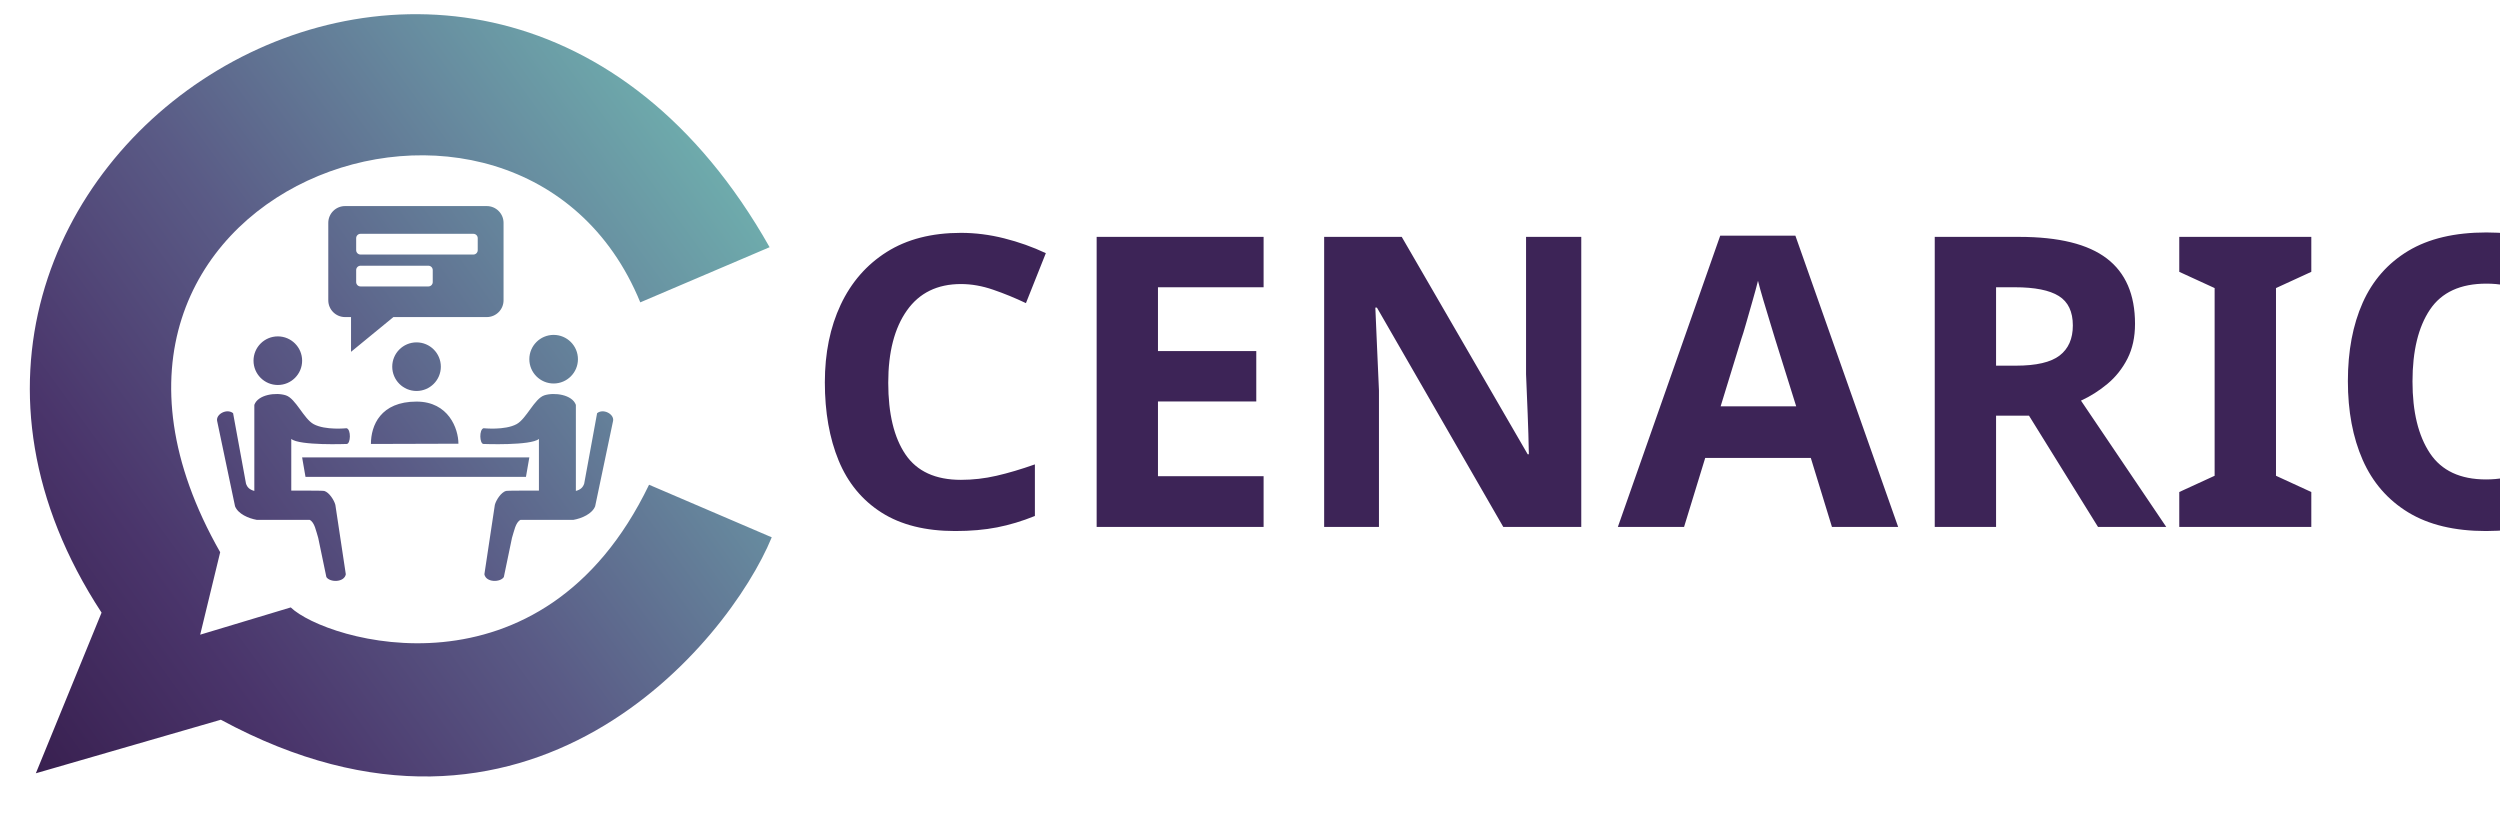
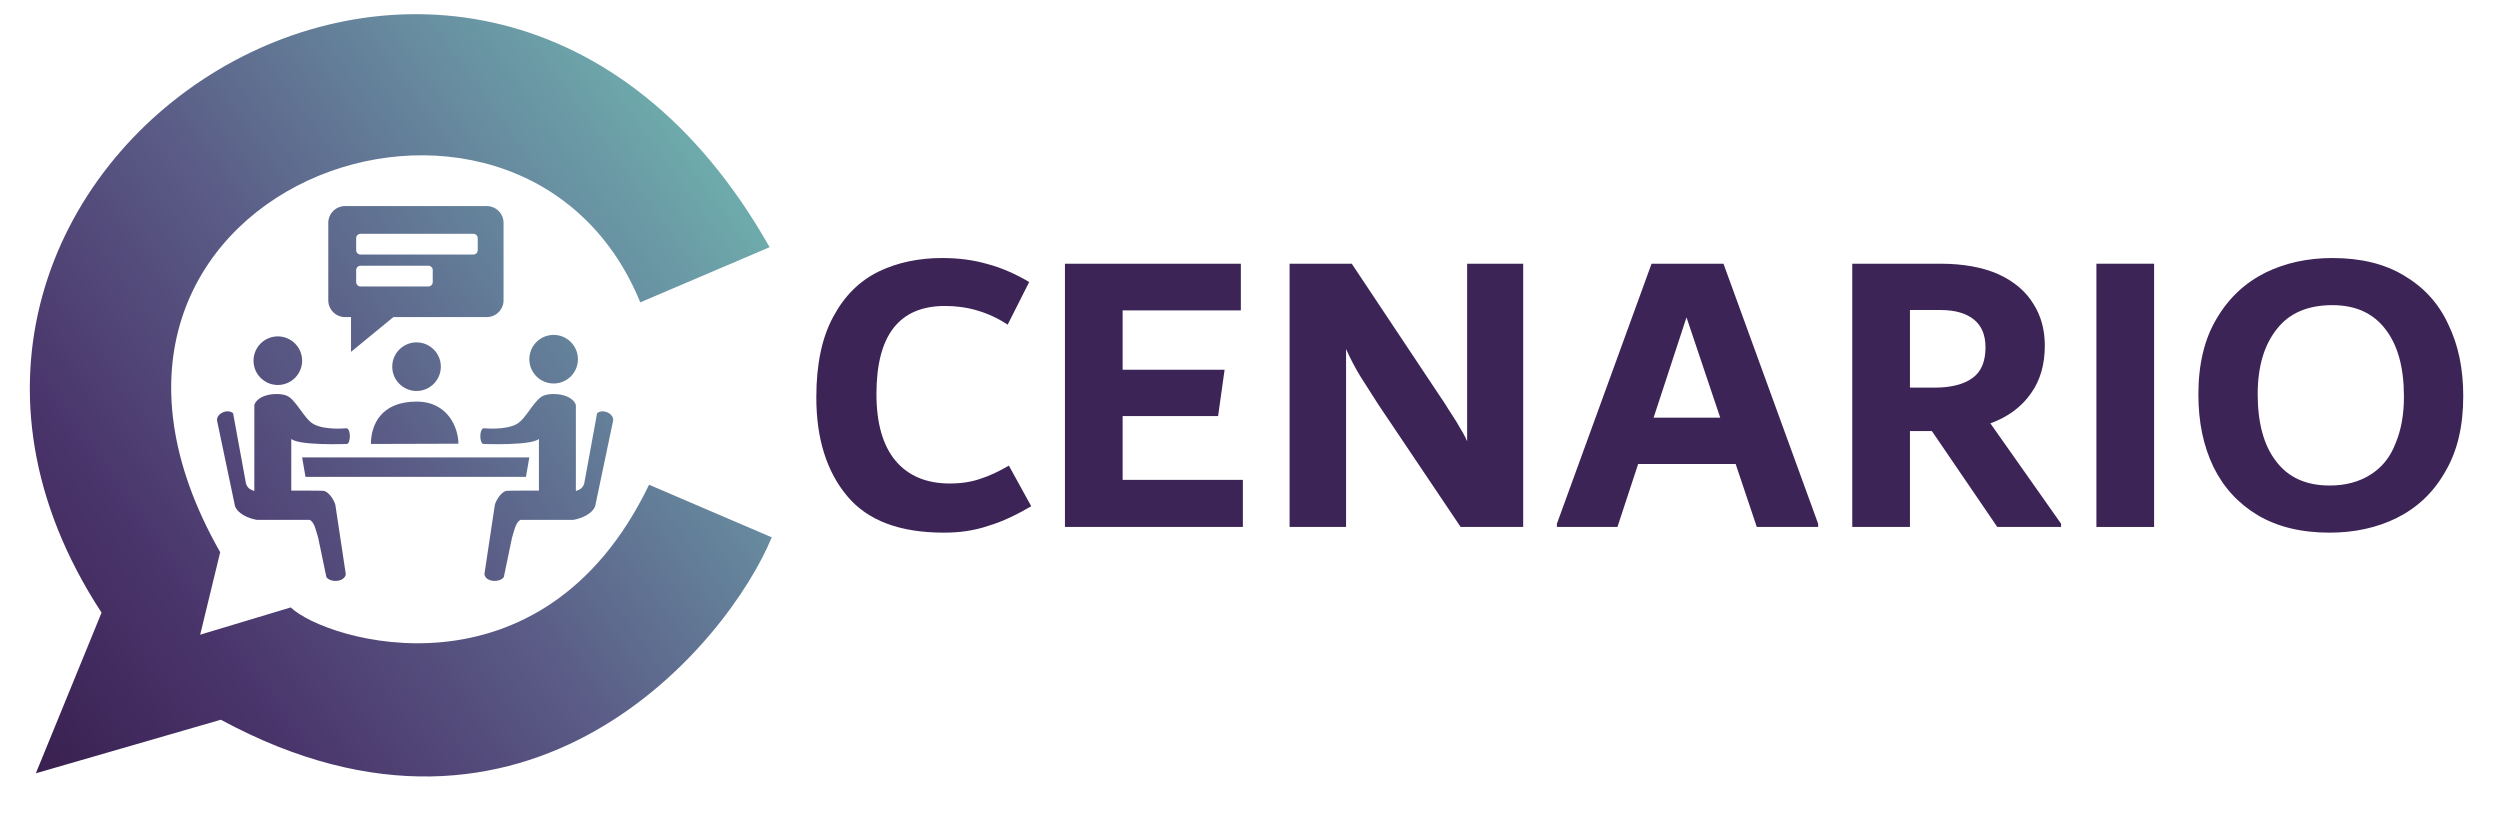
- <svg xmlns="http://www.w3.org/2000/svg" width="100%" height="100%" viewBox="0 0 4000 1309" version="1.1" xml:space="preserve" style="fill-rule:evenodd;clip-rule:evenodd;stroke-linejoin:round;stroke-miterlimit:2;">
-   <g transform="matrix(4.166667,0,0,4.166667,0,0)">
-     <g transform="matrix(1,0,0,1,-55,-59)">
-       <path d="M197.433,229.482C197.433,222.397 201.121,213.21 214.952,213.21C227.252,213.21 231.032,223.639 231.032,229.383L197.433,229.482ZM171.017,234.65L258.264,234.65L256.969,242.116L172.311,242.116L171.017,234.65ZM161.684,188.171C166.835,188.171 171.017,192.352 171.017,197.503C171.017,202.654 166.835,206.835 161.684,206.835C156.534,206.835 152.352,202.654 152.352,197.503C152.352,192.352 156.534,188.171 161.684,188.171ZM214.952,190.47C220.103,190.47 224.284,194.651 224.284,199.802C224.284,204.953 220.103,209.134 214.952,209.134C209.801,209.134 205.62,204.953 205.62,199.802C205.62,194.651 209.801,190.47 214.952,190.47ZM267.596,187.598C272.747,187.598 276.929,191.78 276.929,196.93C276.929,202.081 272.747,206.263 267.596,206.263C262.446,206.263 258.264,202.081 258.264,196.93C258.264,191.78 262.446,187.598 267.596,187.598ZM350.526,153.928L300.868,175.105C254.489,61.893 60.217,131.761 139.55,271.05L131.874,302.718L166.646,292.249C179.95,305.086 263.121,330.585 304.239,245.139L351.35,265.329C334.616,305.918 258.048,399.408 139.804,335.378L68.764,355.942L94.002,294.25C-17.68,123.583 238.992,-43.717 350.526,153.928ZM189.793,180.756L187.502,180.756C183.948,180.756 181.062,177.871 181.062,174.317L181.062,144.571C181.062,141.017 183.948,138.132 187.502,138.132L241.924,138.132C245.478,138.132 248.363,141.017 248.363,144.571L248.363,174.317C248.363,177.871 245.478,180.756 241.924,180.756L206.065,180.756L189.793,194.102L189.793,180.756ZM238.448,150.458C238.448,149.533 237.697,148.782 236.772,148.782L193.445,148.782C192.52,148.782 191.769,149.533 191.769,150.458L191.769,155.069C191.769,155.995 192.52,156.746 193.445,156.746L236.772,156.746C237.697,156.746 238.448,155.995 238.448,155.069L238.448,150.458ZM221.173,162.71C221.173,161.785 220.422,161.034 219.497,161.034L193.445,161.034C192.52,161.034 191.769,161.785 191.769,162.71L191.769,167.321C191.769,168.246 192.52,168.997 193.445,168.997L219.497,168.997C220.422,168.997 221.173,168.246 221.173,167.321L221.173,162.71ZM166.849,247.402C166.849,247.402 178.836,247.337 179.51,247.525C181.369,248.045 183.278,250.992 183.775,252.857L187.79,279.517C187.217,282.711 181.666,282.709 180.325,280.583L177.195,265.544C176.339,262.894 175.855,259.63 173.927,258.628L153.603,258.628C150.375,258.056 146.424,256.33 145.26,253.422L138.36,220.551C137.954,217.976 142.15,215.761 144.507,217.666L149.463,244.702C149.933,246.105 150.778,247.006 152.662,247.52L152.662,214.467C154.08,210.497 160.973,209.576 164.768,210.809C168.564,212.043 171.638,219.804 175.432,221.869C179.912,224.307 188.104,223.437 188.104,223.437C189.868,223.917 189.65,229.43 188.146,229.482C188.146,229.482 169.897,230.2 166.849,227.541L166.849,247.402ZM261.947,247.402L261.947,227.541C258.899,230.2 240.65,229.482 240.65,229.482C239.146,229.43 238.928,223.917 240.692,223.437C240.692,223.437 248.884,224.307 253.364,221.869C257.158,219.804 260.232,212.043 264.028,210.809C267.823,209.576 274.716,210.497 276.134,214.467L276.134,247.52C278.018,247.006 278.863,246.105 279.333,244.702L284.289,217.666C286.646,215.761 290.842,217.976 290.436,220.551L283.536,253.422C282.372,256.33 278.421,258.056 275.193,258.628L254.869,258.628C252.941,259.63 252.457,262.894 251.601,265.544L248.471,280.583C247.13,282.709 241.579,282.711 241.006,279.517L245.021,252.857C245.518,250.992 247.427,248.045 249.286,247.525C249.96,247.337 261.947,247.402 261.947,247.402Z" style="fill:url(#_Linear1);" />
+ <svg xmlns="http://www.w3.org/2000/svg" width="100%" height="100%" viewBox="0 0 960 314" version="1.1" xml:space="preserve" style="fill-rule:evenodd;clip-rule:evenodd;stroke-linejoin:round;stroke-miterlimit:2;">
+   <g transform="matrix(1,0,0,1,-55,-59)">
+     <path d="M197.433,229.482C197.433,222.397 201.121,213.21 214.952,213.21C227.252,213.21 231.032,223.639 231.032,229.383L197.433,229.482ZM171.017,234.65L258.264,234.65L256.969,242.116L172.311,242.116L171.017,234.65ZM161.684,188.171C166.835,188.171 171.017,192.352 171.017,197.503C171.017,202.654 166.835,206.835 161.684,206.835C156.534,206.835 152.352,202.654 152.352,197.503C152.352,192.352 156.534,188.171 161.684,188.171ZM214.952,190.47C220.103,190.47 224.284,194.651 224.284,199.802C224.284,204.953 220.103,209.134 214.952,209.134C209.801,209.134 205.62,204.953 205.62,199.802C205.62,194.651 209.801,190.47 214.952,190.47ZM267.596,187.598C272.747,187.598 276.929,191.78 276.929,196.93C276.929,202.081 272.747,206.263 267.596,206.263C262.446,206.263 258.264,202.081 258.264,196.93C258.264,191.78 262.446,187.598 267.596,187.598ZM350.526,153.928L300.868,175.105C254.489,61.893 60.217,131.761 139.55,271.05L131.874,302.718L166.646,292.249C179.95,305.086 263.121,330.585 304.239,245.139L351.35,265.329C334.616,305.918 258.048,399.408 139.804,335.378L68.764,355.942L94.002,294.25C-17.68,123.583 238.992,-43.717 350.526,153.928ZM189.793,180.756L187.502,180.756C183.948,180.756 181.062,177.871 181.062,174.317L181.062,144.571C181.062,141.017 183.948,138.132 187.502,138.132L241.924,138.132C245.478,138.132 248.363,141.017 248.363,144.571L248.363,174.317C248.363,177.871 245.478,180.756 241.924,180.756L206.065,180.756L189.793,194.102L189.793,180.756ZM238.448,150.458C238.448,149.533 237.697,148.782 236.772,148.782L193.445,148.782C192.52,148.782 191.769,149.533 191.769,150.458L191.769,155.069C191.769,155.995 192.52,156.746 193.445,156.746L236.772,156.746C237.697,156.746 238.448,155.995 238.448,155.069L238.448,150.458ZM221.173,162.71C221.173,161.785 220.422,161.034 219.497,161.034L193.445,161.034C192.52,161.034 191.769,161.785 191.769,162.71L191.769,167.321C191.769,168.246 192.52,168.997 193.445,168.997L219.497,168.997C220.422,168.997 221.173,168.246 221.173,167.321L221.173,162.71ZM166.849,247.402C166.849,247.402 178.836,247.337 179.51,247.525C181.369,248.045 183.278,250.992 183.775,252.857L187.79,279.517C187.217,282.711 181.666,282.709 180.325,280.583L177.195,265.544C176.339,262.894 175.855,259.63 173.927,258.628L153.603,258.628C150.375,258.056 146.424,256.33 145.26,253.422L138.36,220.551C137.954,217.976 142.15,215.761 144.507,217.666L149.463,244.702C149.933,246.105 150.778,247.006 152.662,247.52L152.662,214.467C154.08,210.497 160.973,209.576 164.768,210.809C168.564,212.043 171.638,219.804 175.432,221.869C179.912,224.307 188.104,223.437 188.104,223.437C189.868,223.917 189.65,229.43 188.146,229.482C188.146,229.482 169.897,230.2 166.849,227.541L166.849,247.402ZM261.947,247.402L261.947,227.541C258.899,230.2 240.65,229.482 240.65,229.482C239.146,229.43 238.928,223.917 240.692,223.437C240.692,223.437 248.884,224.307 253.364,221.869C257.158,219.804 260.232,212.043 264.028,210.809C267.823,209.576 274.716,210.497 276.134,214.467L276.134,247.52C278.018,247.006 278.863,246.105 279.333,244.702L284.289,217.666C286.646,215.761 290.842,217.976 290.436,220.551L283.536,253.422C282.372,256.33 278.421,258.056 275.193,258.628L254.869,258.628C252.941,259.63 252.457,262.894 251.601,265.544L248.471,280.583C247.13,282.709 241.579,282.711 241.006,279.517L245.021,252.857C245.518,250.992 247.427,248.045 249.286,247.525C249.96,247.337 261.947,247.402 261.947,247.402Z" style="fill:url(#_Linear1);" />
+   </g>
+   <g transform="matrix(1,0,0,1,-70.53539,-15.66954)">
+     <g transform="matrix(156,0,0,156,378.229,218.023)">
+       <path d="M0.351,0.014C0.242,0.014 0.163,-0.016 0.113,-0.076C0.062,-0.137 0.037,-0.218 0.037,-0.319C0.037,-0.401 0.051,-0.467 0.079,-0.518C0.107,-0.57 0.144,-0.606 0.191,-0.629C0.237,-0.651 0.289,-0.662 0.347,-0.662C0.388,-0.662 0.425,-0.657 0.459,-0.647C0.493,-0.638 0.527,-0.623 0.561,-0.603L0.508,-0.498C0.461,-0.529 0.409,-0.544 0.354,-0.544C0.241,-0.544 0.185,-0.472 0.185,-0.327C0.185,-0.255 0.201,-0.2 0.232,-0.163C0.263,-0.126 0.308,-0.107 0.365,-0.107C0.394,-0.107 0.42,-0.111 0.442,-0.119C0.464,-0.126 0.487,-0.137 0.511,-0.151L0.566,-0.051C0.53,-0.03 0.495,-0.013 0.461,-0.003C0.426,0.009 0.39,0.014 0.351,0.014Z" style="fill:rgb(61,36,87);fill-rule:nonzero;" />
    </g>
-     <g transform="matrix(1,0,0,1,-70.53539,-15.66954)">
-       <g transform="matrix(156,0,0,156,1022.197,218.023)">
-             </g>
-       <text x="378.229px" y="218.023px" style="font-family:'Dubai-Bold', 'Dubai', sans-serif;font-weight:700;font-size:156px;fill:rgb(61,36,87);" textLength="628" lengthAdjust="spacingAndGlyphs">CENARIO</text>
+     <g transform="matrix(156,0,0,156,468.397,218.023)">
+       <path d="M0.213,-0.116L0.509,-0.116L0.509,-0L0.071,-0L0.071,-0.648L0.504,-0.648L0.504,-0.533L0.213,-0.533L0.213,-0.387L0.464,-0.387L0.448,-0.273L0.213,-0.273L0.213,-0.116Z" style="fill:rgb(61,36,87);fill-rule:nonzero;" />
+     </g>
+     <g transform="matrix(156,0,0,156,554.665,218.023)">
+       <path d="M0.646,-0.648L0.646,-0L0.492,-0L0.289,-0.302C0.272,-0.329 0.257,-0.352 0.245,-0.371C0.233,-0.391 0.221,-0.413 0.21,-0.438L0.21,-0L0.071,-0L0.071,-0.648L0.224,-0.648L0.445,-0.316C0.448,-0.312 0.454,-0.303 0.463,-0.288C0.472,-0.274 0.481,-0.261 0.488,-0.248C0.496,-0.235 0.503,-0.223 0.508,-0.211L0.508,-0.648L0.646,-0.648Z" style="fill:rgb(61,36,87);fill-rule:nonzero;" />
+     </g>
+     <g transform="matrix(156,0,0,156,666.517,218.023)">
+       <path d="M0.422,-0.648L0.655,-0.008L0.655,-0L0.504,-0L0.452,-0.155L0.212,-0.155L0.161,-0L0.012,-0L0.012,-0.008L0.245,-0.648L0.422,-0.648ZM0.25,-0.269L0.414,-0.269L0.331,-0.516L0.25,-0.269Z" style="fill:rgb(61,36,87);fill-rule:nonzero;" />
+     </g>
+     <g transform="matrix(156,0,0,156,770.725,218.023)">
+       <path d="M0.585,-0.008L0.585,-0L0.428,-0L0.267,-0.236L0.213,-0.236L0.213,-0L0.071,-0L0.071,-0.648L0.288,-0.648C0.345,-0.648 0.393,-0.639 0.431,-0.622C0.47,-0.604 0.498,-0.58 0.517,-0.549C0.536,-0.519 0.545,-0.485 0.545,-0.446C0.545,-0.401 0.534,-0.361 0.511,-0.329C0.488,-0.296 0.455,-0.271 0.411,-0.255L0.585,-0.008ZM0.213,-0.343L0.274,-0.343C0.314,-0.343 0.345,-0.351 0.366,-0.366C0.388,-0.381 0.399,-0.407 0.399,-0.442C0.399,-0.473 0.389,-0.496 0.37,-0.511C0.351,-0.526 0.324,-0.534 0.289,-0.534L0.213,-0.534L0.213,-0.343Z" style="fill:rgb(61,36,87);fill-rule:nonzero;" />
+     </g>
+     <g transform="matrix(156,0,0,156,864.481,218.023)">
+       <rect x="0.071" y="-0.648" width="0.142" height="0.648" style="fill:rgb(61,36,87);fill-rule:nonzero;" />
+     </g>
+     <g transform="matrix(156,0,0,156,908.941,218.023)">
+       <path d="M0.36,0.014C0.291,0.014 0.232,-0 0.183,-0.029C0.135,-0.058 0.099,-0.097 0.074,-0.148C0.049,-0.2 0.037,-0.259 0.037,-0.326C0.037,-0.401 0.052,-0.463 0.082,-0.513C0.112,-0.564 0.152,-0.601 0.202,-0.626C0.251,-0.65 0.306,-0.662 0.367,-0.662C0.436,-0.662 0.495,-0.648 0.543,-0.619C0.592,-0.59 0.628,-0.551 0.652,-0.499C0.677,-0.448 0.689,-0.389 0.689,-0.322C0.689,-0.247 0.674,-0.185 0.644,-0.135C0.615,-0.084 0.575,-0.047 0.525,-0.022C0.476,0.002 0.421,0.014 0.36,0.014ZM0.36,-0.102C0.399,-0.102 0.433,-0.111 0.461,-0.129C0.488,-0.146 0.509,-0.171 0.522,-0.205C0.536,-0.238 0.543,-0.276 0.543,-0.321C0.543,-0.392 0.528,-0.447 0.498,-0.486C0.468,-0.526 0.424,-0.546 0.367,-0.546C0.307,-0.546 0.261,-0.527 0.23,-0.487C0.199,-0.448 0.183,-0.395 0.183,-0.327C0.183,-0.256 0.198,-0.201 0.228,-0.162C0.258,-0.122 0.302,-0.102 0.36,-0.102Z" style="fill:rgb(61,36,87);fill-rule:nonzero;" />
    </g>
  </g>
  <defs>
    <linearGradient id="_Linear1" x1="0" y1="0" x2="1" y2="0" gradientUnits="userSpaceOnUse" gradientTransform="matrix(284.897,-204.1982,204.1982,284.897,66.45305,357.1709)">
      <stop offset="0" style="stop-color:rgb(56,31,79);stop-opacity:1" />
      <stop offset="0.25" style="stop-color:rgb(74,53,107);stop-opacity:1" />
      <stop offset="0.53" style="stop-color:rgb(90,91,134);stop-opacity:1" />
      <stop offset="0.81" style="stop-color:rgb(103,139,159);stop-opacity:1" />
      <stop offset="1" style="stop-color:rgb(110,171,172);stop-opacity:1" />
    </linearGradient>
  </defs>
</svg>
